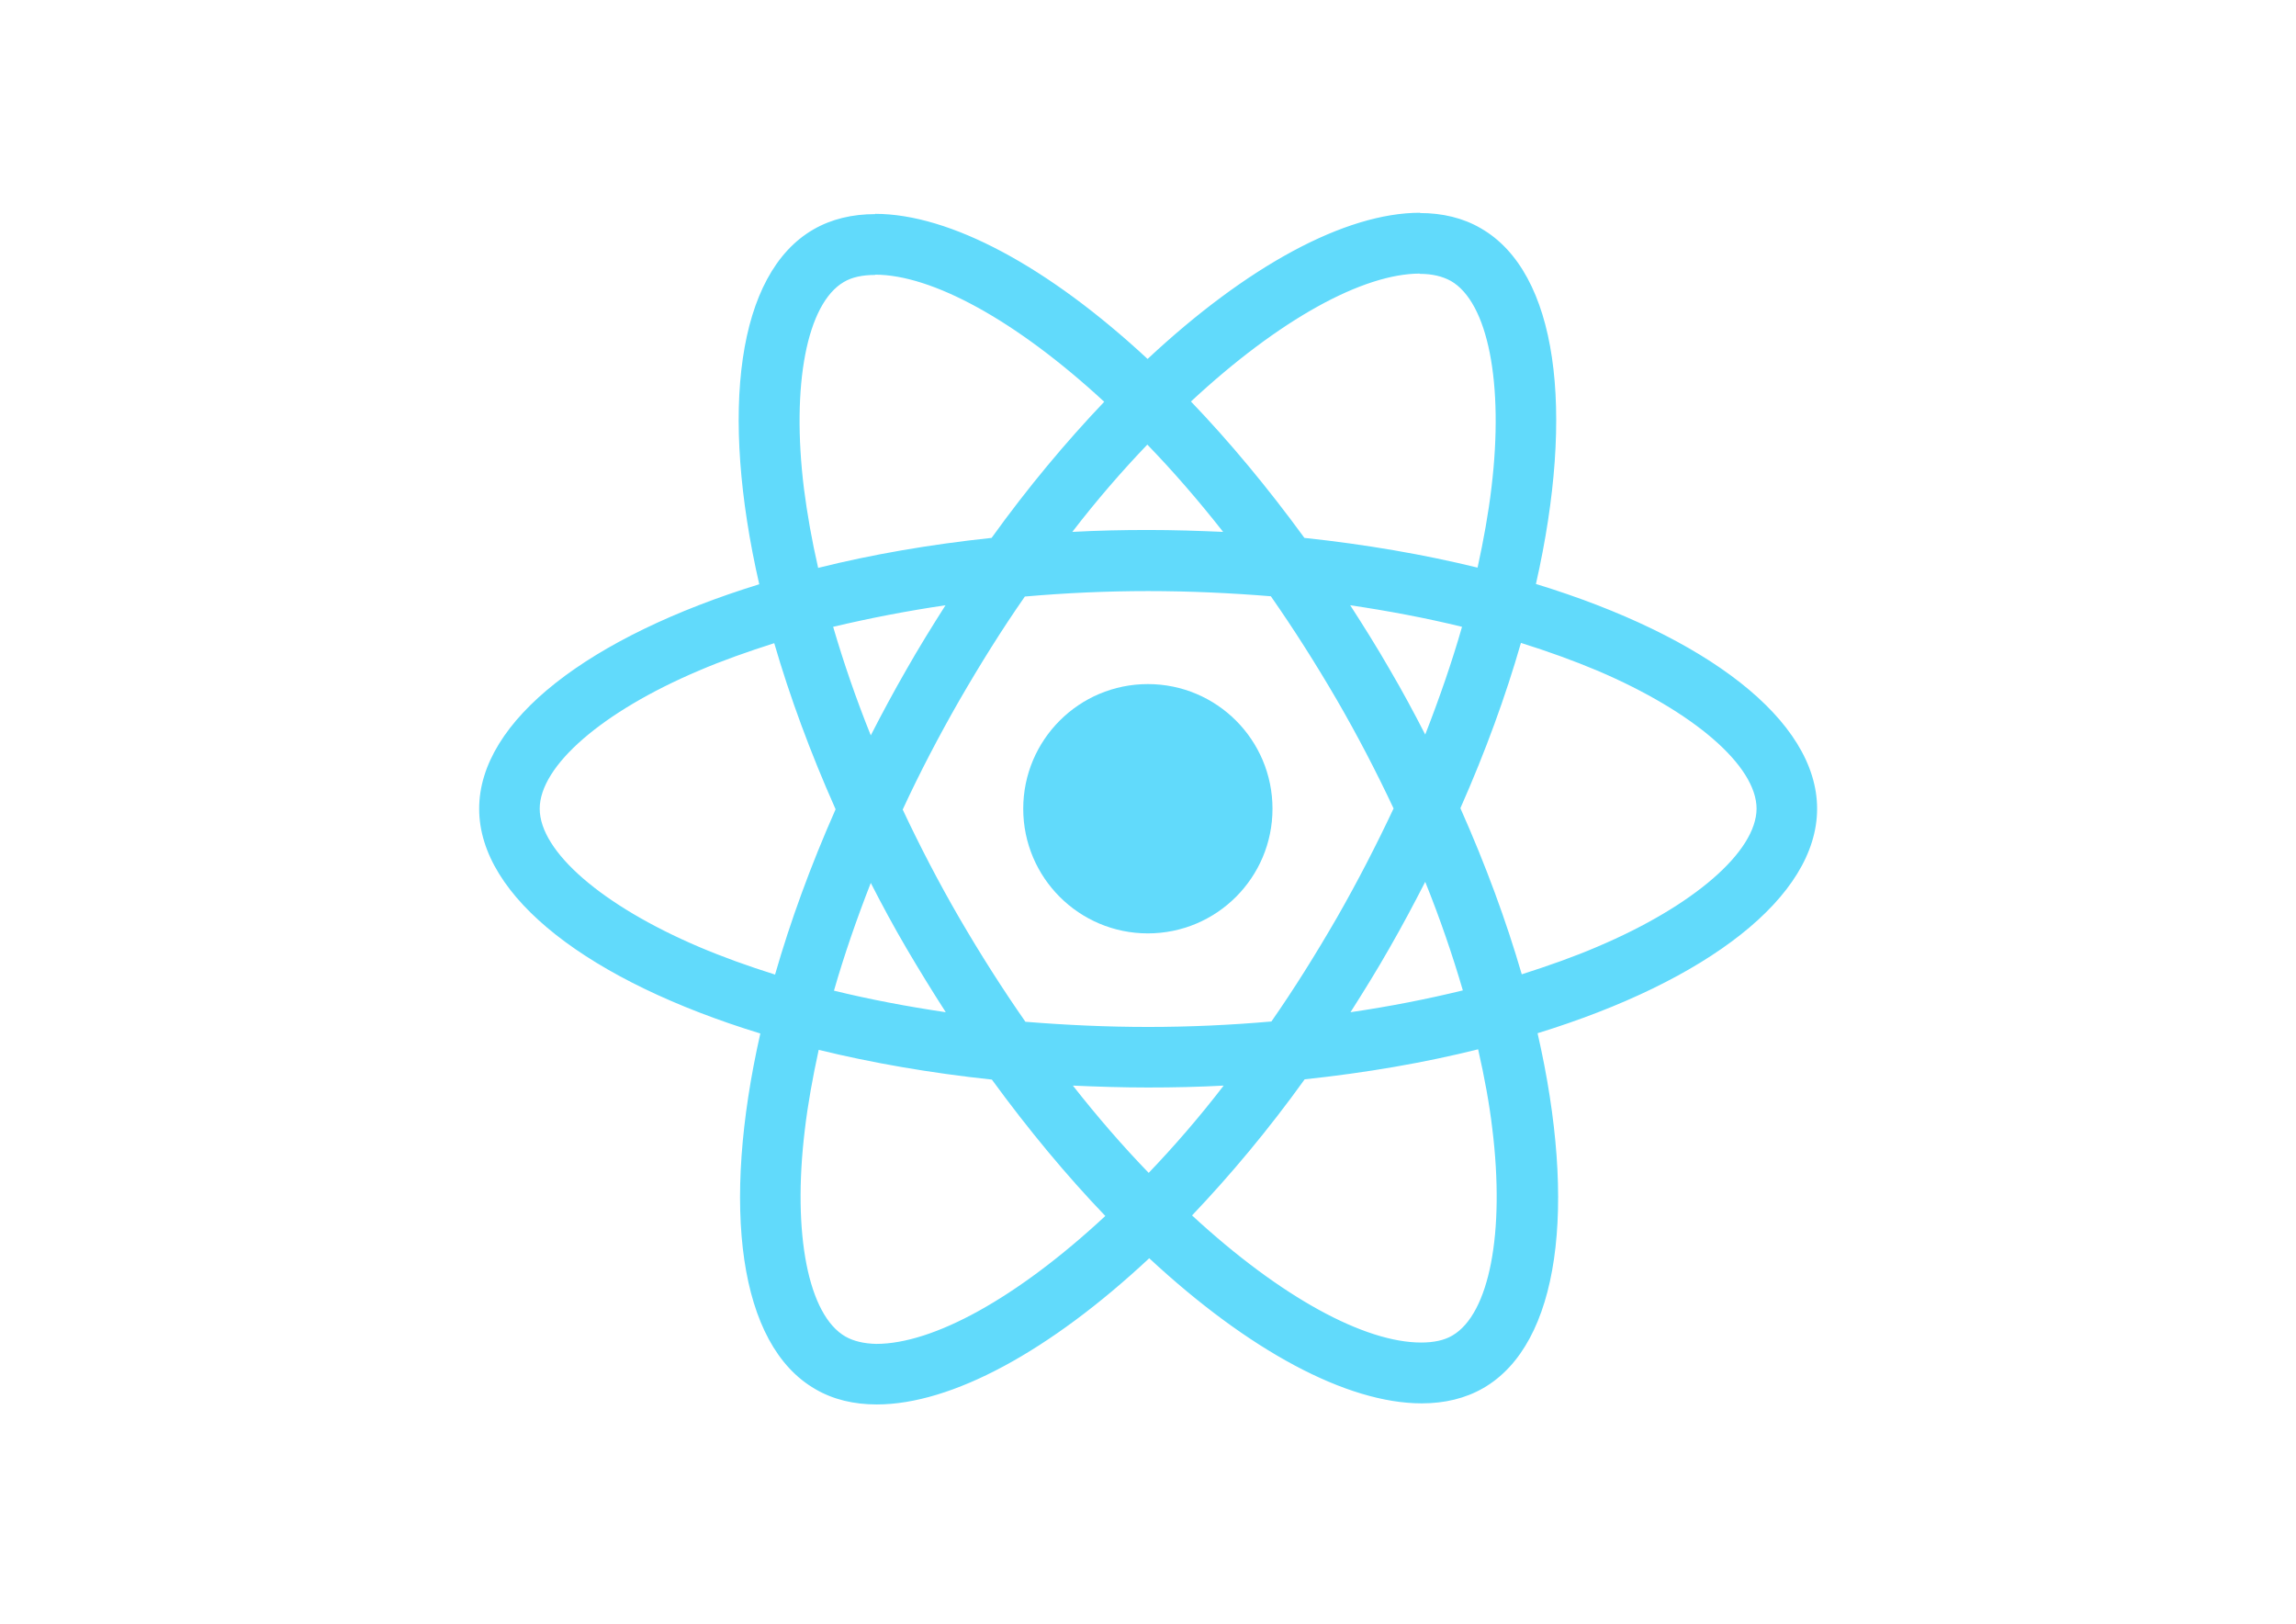
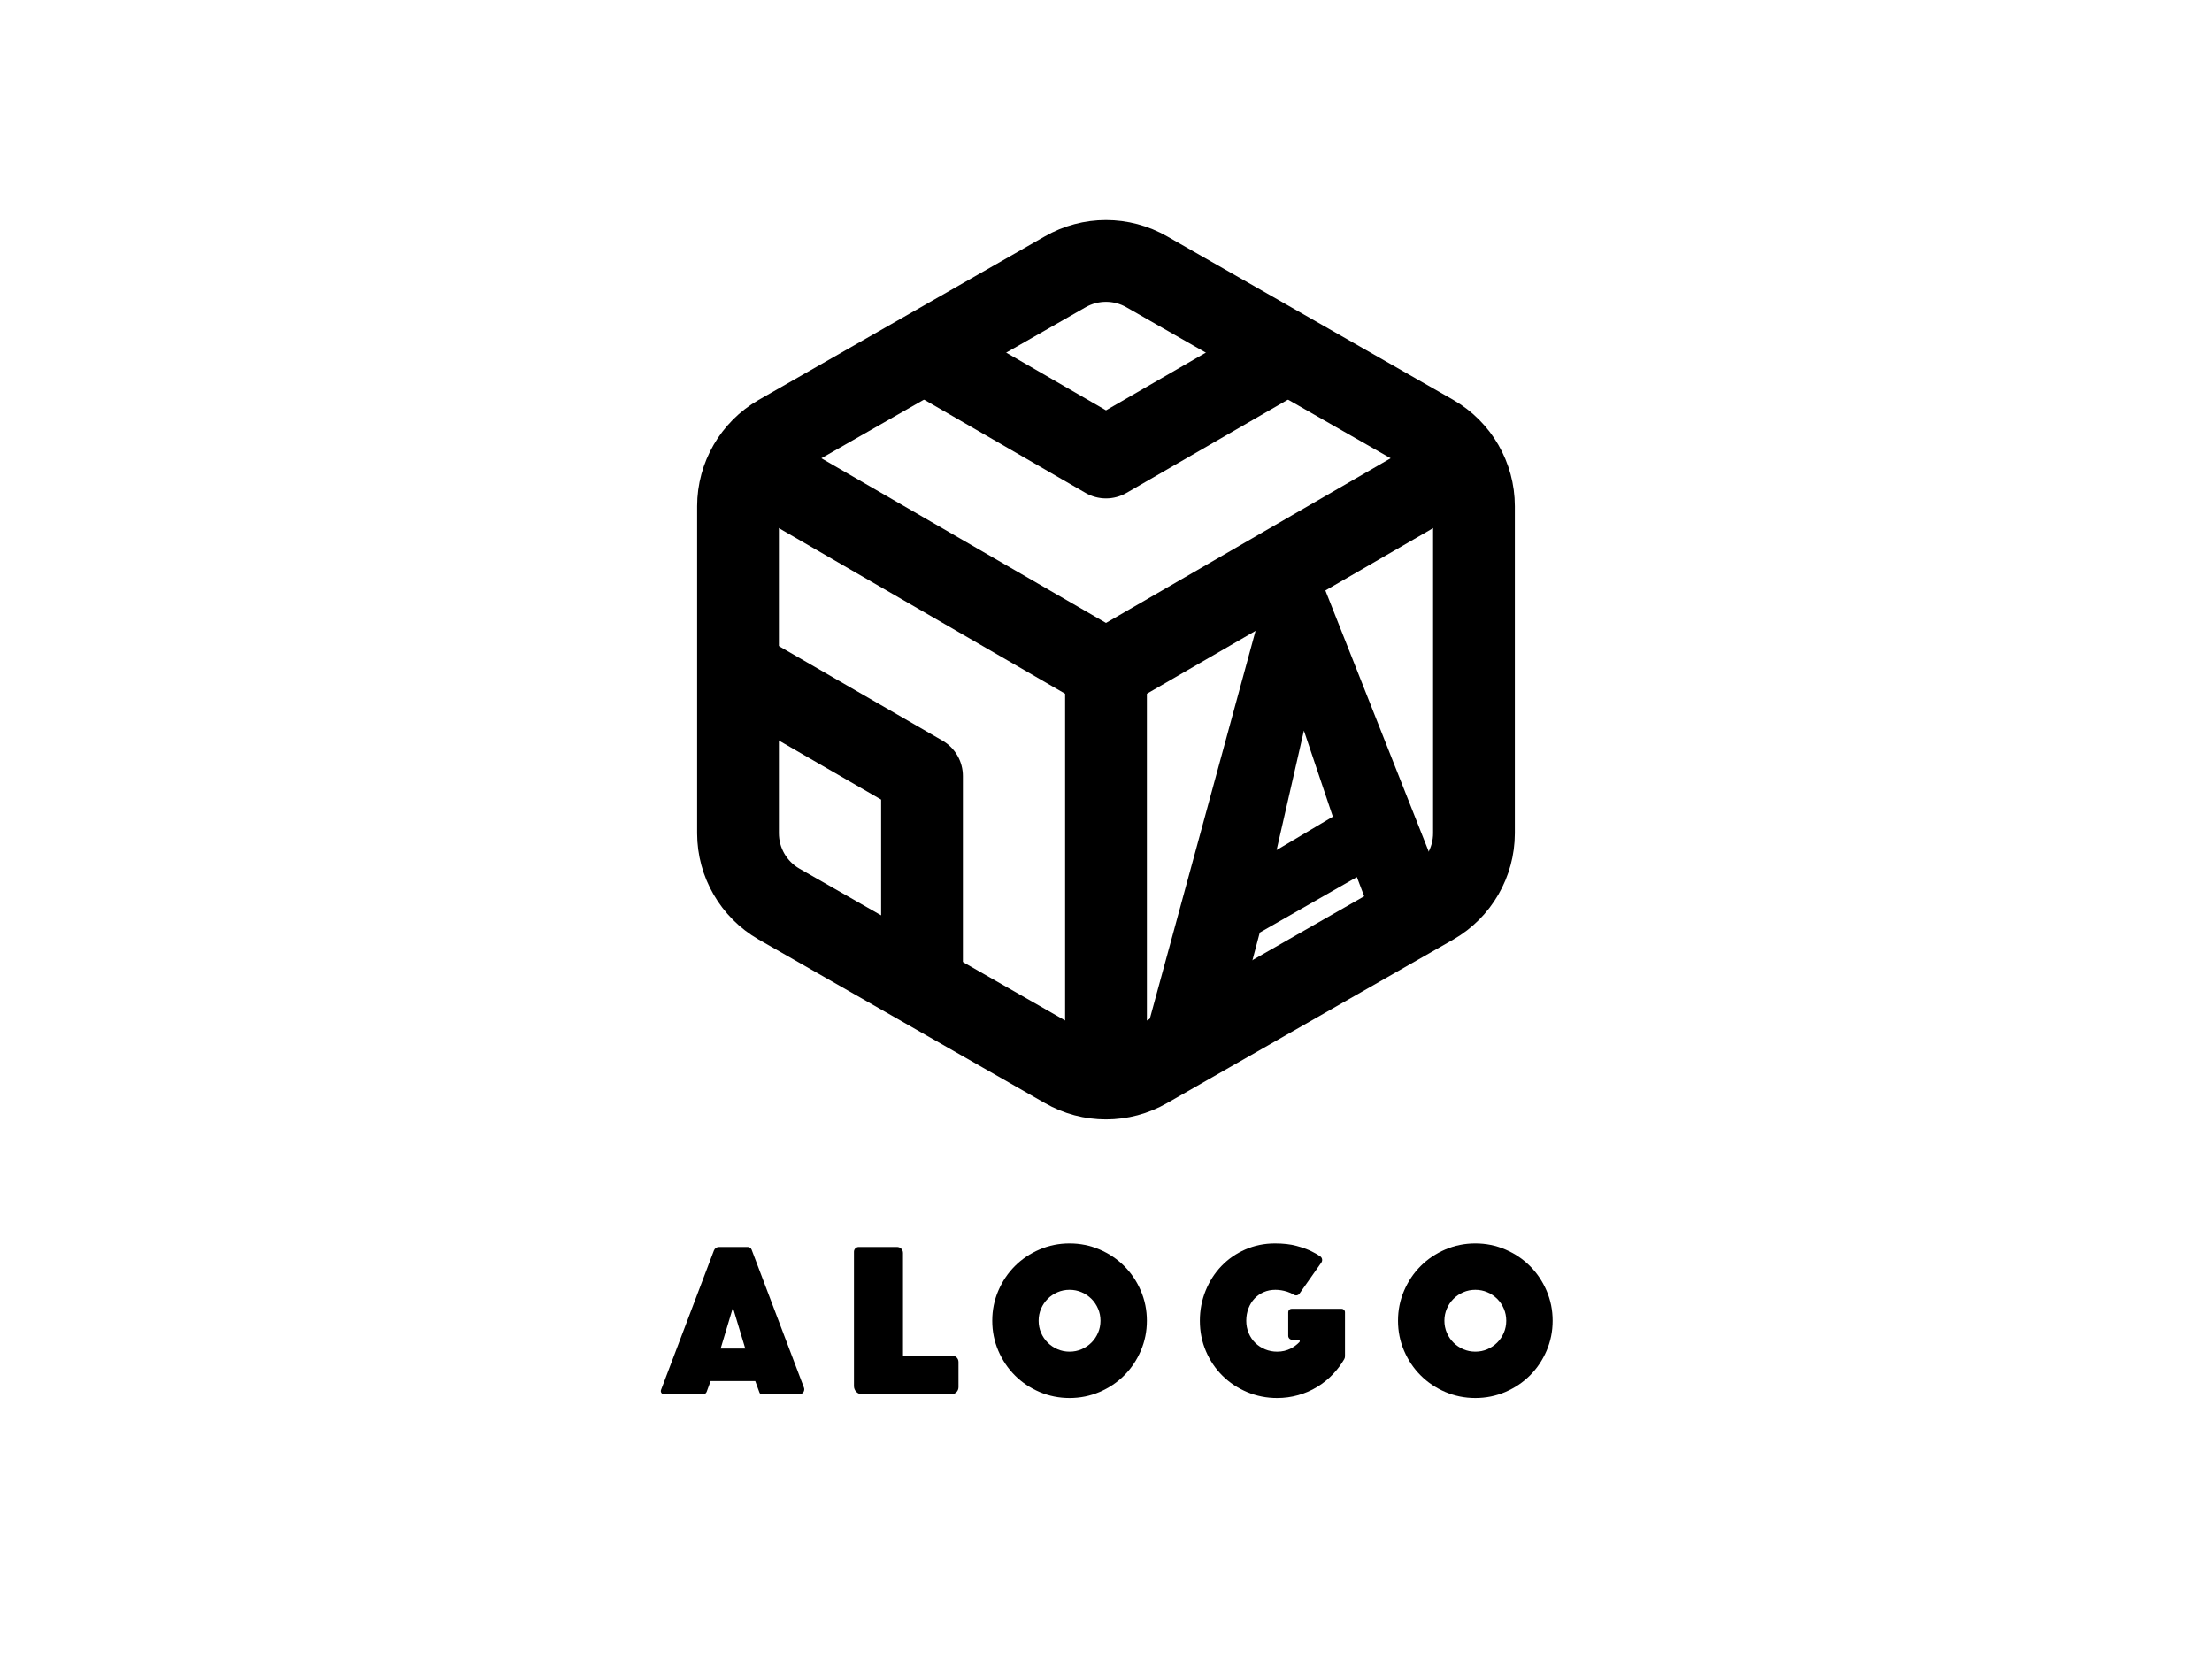
- <svg xmlns="http://www.w3.org/2000/svg" viewBox="0 0 841.9 595.3">
-   <g fill="#61DAFB">
-     <path d="M666.3 296.5c0-32.5-40.7-63.3-103.1-82.4 14.4-63.6 8-114.2-20.2-130.4-6.5-3.8-14.1-5.6-22.4-5.6v22.3c4.6 0 8.3.9 11.4 2.6 13.6 7.8 19.5 37.5 14.9 75.7-1.1 9.4-2.9 19.3-5.1 29.4-19.6-4.8-41-8.5-63.5-10.9-13.5-18.5-27.5-35.3-41.6-50 32.6-30.3 63.2-46.9 84-46.9V78c-27.5 0-63.5 19.6-99.9 53.6-36.4-33.8-72.4-53.2-99.9-53.2v22.3c20.7 0 51.4 16.5 84 46.6-14 14.7-28 31.4-41.3 49.9-22.6 2.4-44 6.1-63.6 11-2.3-10-4-19.7-5.2-29-4.7-38.2 1.1-67.9 14.6-75.8 3-1.8 6.9-2.6 11.5-2.6V78.5c-8.4 0-16 1.8-22.6 5.6-28.1 16.2-34.4 66.7-19.9 130.1-62.2 19.2-102.7 49.9-102.7 82.3 0 32.5 40.7 63.3 103.1 82.4-14.4 63.6-8 114.2 20.2 130.4 6.5 3.8 14.1 5.6 22.5 5.6 27.5 0 63.5-19.6 99.9-53.6 36.4 33.8 72.4 53.2 99.9 53.2 8.4 0 16-1.8 22.6-5.6 28.1-16.2 34.4-66.7 19.9-130.1 62-19.1 102.5-49.9 102.5-82.3zm-130.2-66.7c-3.7 12.9-8.3 26.2-13.5 39.5-4.1-8-8.4-16-13.1-24-4.6-8-9.5-15.8-14.4-23.4 14.2 2.1 27.9 4.7 41 7.9zm-45.8 106.5c-7.8 13.5-15.8 26.3-24.1 38.2-14.9 1.3-30 2-45.2 2-15.1 0-30.2-.7-45-1.9-8.3-11.9-16.4-24.6-24.2-38-7.6-13.1-14.5-26.4-20.8-39.8 6.2-13.4 13.2-26.8 20.7-39.9 7.8-13.5 15.8-26.3 24.1-38.2 14.9-1.3 30-2 45.2-2 15.1 0 30.2.7 45 1.9 8.3 11.9 16.4 24.6 24.2 38 7.6 13.1 14.5 26.4 20.8 39.8-6.3 13.4-13.2 26.8-20.7 39.9zm32.3-13c5.4 13.4 10 26.8 13.8 39.8-13.1 3.2-26.9 5.9-41.2 8 4.9-7.7 9.8-15.6 14.4-23.7 4.6-8 8.9-16.1 13-24.1zM421.2 430c-9.3-9.6-18.6-20.3-27.8-32 9 .4 18.2.7 27.5.7 9.4 0 18.7-.2 27.8-.7-9 11.7-18.3 22.4-27.5 32zm-74.4-58.9c-14.2-2.1-27.9-4.7-41-7.9 3.7-12.9 8.3-26.2 13.5-39.5 4.1 8 8.4 16 13.1 24 4.7 8 9.5 15.8 14.4 23.4zM420.7 163c9.3 9.6 18.6 20.3 27.8 32-9-.4-18.2-.7-27.5-.7-9.4 0-18.7.2-27.8.7 9-11.7 18.3-22.4 27.5-32zm-74 58.9c-4.9 7.7-9.8 15.6-14.4 23.7-4.6 8-8.9 16-13 24-5.4-13.4-10-26.8-13.8-39.8 13.1-3.1 26.9-5.8 41.2-7.9zm-90.5 125.2c-35.4-15.1-58.3-34.9-58.3-50.6 0-15.7 22.9-35.6 58.3-50.6 8.6-3.7 18-7 27.7-10.1 5.7 19.6 13.2 40 22.5 60.9-9.2 20.8-16.6 41.1-22.2 60.6-9.9-3.1-19.3-6.5-28-10.2zM310 490c-13.6-7.8-19.5-37.5-14.9-75.7 1.1-9.4 2.9-19.3 5.1-29.4 19.6 4.8 41 8.5 63.5 10.9 13.5 18.5 27.5 35.3 41.6 50-32.6 30.3-63.2 46.9-84 46.9-4.5-.1-8.3-1-11.3-2.7zm237.2-76.2c4.7 38.2-1.1 67.9-14.6 75.8-3 1.8-6.9 2.6-11.5 2.6-20.7 0-51.4-16.5-84-46.6 14-14.7 28-31.4 41.3-49.9 22.6-2.4 44-6.1 63.6-11 2.3 10.1 4.1 19.8 5.2 29.1zm38.5-66.7c-8.6 3.7-18 7-27.7 10.1-5.7-19.6-13.2-40-22.5-60.9 9.2-20.8 16.6-41.1 22.2-60.6 9.9 3.1 19.3 6.5 28.1 10.2 35.4 15.1 58.3 34.9 58.3 50.6-.1 15.7-23 35.6-58.4 50.6zM320.8 78.4z" />
-     <circle cx="420.9" cy="296.5" r="45.7" />
-     <path d="M520.5 78.1z" />
+ <svg xmlns="http://www.w3.org/2000/svg" clip-rule="evenodd" fill-rule="evenodd" stroke-linecap="round" stroke-linejoin="round" version="1.1" viewBox="0 0 800 600" xml:space="preserve">
+   <path d="m533.08 301.36v-118.3c-0.011-10.542-5.658-20.311-14.787-25.581l-103.51-59.148c-9.139-5.277-20.435-5.277-29.574-0l-103.51 59.148c-9.129 5.27-14.776 15.039-14.787 25.581v118.3c0.011 10.542 5.658 20.31 14.787 25.581l103.51 59.148c9.139 5.277 20.435 5.277 29.574 0l103.51-59.148c9.129-5.271 14.776-15.039 14.787-25.581z" fill="none" stroke="#000" stroke-width="29.57px" />
+   <path d="m333.46 127.02 66.541 38.447 66.541-38.447" fill="none" stroke="#000" stroke-linecap="butt" stroke-width="29.57px" />
+   <path d="m333.46 357.4v-76.745l-66.542-38.446" fill="none" stroke="#000" stroke-linecap="butt" stroke-width="29.57px" />
+   <path d="m270.91 167.69 129.09 74.674 129.09-74.674" fill="none" stroke="#000" stroke-linecap="butt" stroke-width="29.57px" />
+   <path d="m400 391.27v-149.05" fill="none" stroke="#000" stroke-linecap="butt" stroke-width="29.57px" />
+   <path d="m454.32 227.28 24.84-14.192 39.277 99.232-24.286 13.876-3.416-8.993-35.124 20.067-3.415 12.897-37.154 21.227 39.278-144.11zm27.721 68.074-10.466-31.116-9.877 43.194 20.343-12.078z" fill-rule="nonzero" />
+   <g fill-rule="nonzero">
+     <path d="m258.2 452.25c0.29-0.765 1.023-1.271 1.842-1.271h10.389c0.622 0 1.179 0.385 1.4 0.966 2.353 6.204 15.351 40.471 18.931 49.911 0.207 0.546 0.133 1.159-0.199 1.64s-0.879 0.768-1.463 0.768h-13.548c-0.392-0-0.743-0.245-0.878-0.613-0.474-1.293-1.532-4.181-1.532-4.181h-16.138s-0.917 2.503-1.426 3.891c-0.199 0.542-0.715 0.903-1.292 0.903h-14.123c-0.384-0-0.743-0.189-0.961-0.505s-0.267-0.719-0.131-1.078c3.008-7.931 16.41-43.262 19.129-50.431zm11.338 35.477-4.465-14.809-4.443 14.809h8.908z" />
+     <path d="m310.57 450.98c-0.457 0-0.896 0.182-1.22 0.505-0.323 0.324-0.505 0.763-0.505 1.22v48.602c0 0.784 0.312 1.537 0.866 2.091 0.555 0.555 1.307 0.867 2.092 0.867h32.278c1.42-0 2.572-1.152 2.572-2.573v-9.13c-0-1.258-1.02-2.278-2.278-2.278h-17.795v-37.154c-0-1.187-0.963-2.15-2.15-2.15h-13.86z" />
+     <path d="m358.86 477.66c0-3.834 0.733-7.456 2.197-10.864 1.465-3.409 3.462-6.378 5.992-8.908 2.529-2.53 5.499-4.527 8.907-5.991 3.409-1.465 7.03-2.197 10.865-2.197 3.834-0 7.456 0.732 10.864 2.197 3.409 1.464 6.378 3.461 8.908 5.991 2.529 2.53 4.527 5.499 5.991 8.908 1.465 3.408 2.197 7.03 2.197 10.864 0 3.835-0.732 7.456-2.197 10.865-1.464 3.408-3.462 6.377-5.991 8.907-2.53 2.53-5.499 4.527-8.908 5.992-3.408 1.464-7.03 2.197-10.864 2.197-3.835-0-7.456-0.733-10.865-2.197-3.408-1.465-6.378-3.462-8.907-5.992-2.53-2.53-4.527-5.499-5.992-8.907-1.464-3.409-2.197-7.03-2.197-10.865zm16.777 0c-0 1.545 0.292 2.996 0.878 4.354s1.385 2.543 2.397 3.555 2.197 1.811 3.555 2.397c1.358 0.585 2.809 0.878 4.354 0.878 1.544 0 2.995-0.293 4.354-0.878 1.358-0.586 2.543-1.385 3.554-2.397 1.012-1.012 1.811-2.197 2.397-3.555s0.879-2.809 0.879-4.354c-0-1.544-0.293-2.996-0.879-4.354s-1.385-2.543-2.397-3.555c-1.011-1.011-2.196-1.81-3.554-2.396-1.359-0.586-2.81-0.879-4.354-0.879-1.545 0-2.996 0.293-4.354 0.879s-2.543 1.385-3.555 2.396c-1.012 1.012-1.811 2.197-2.397 3.555s-0.878 2.81-0.878 4.354z" />
+     <path d="m469.98 467.86c-0.465 0.662-1.37 0.839-2.052 0.402-0.708-0.455-1.519-0.82-2.425-1.105-1.438-0.453-2.849-0.679-4.234-0.679-1.544 0-2.956 0.28-4.234 0.839s-2.383 1.331-3.315 2.317c-0.932 0.985-1.664 2.17-2.197 3.555-0.533 1.384-0.799 2.875-0.799 4.473s0.293 3.089 0.879 4.474 1.385 2.57 2.397 3.555c1.011 0.985 2.196 1.757 3.554 2.317 1.359 0.559 2.81 0.838 4.354 0.838 1.811 0 3.462-0.386 4.953-1.158 1.158-0.599 2.187-1.367 3.088-2.303 0.138-0.147 0.175-0.361 0.096-0.546-0.08-0.184-0.262-0.304-0.463-0.304-0.675-3e-3 -1.542-3e-3 -2.264-3e-3 -0.376 0-0.736-0.149-1.001-0.414s-0.414-0.625-0.414-1v-8.566c-0-0.319 0.127-0.625 0.352-0.851 0.226-0.226 0.532-0.353 0.852-0.353h18.09c0.683 0 1.237 0.554 1.237 1.237v15.942c-0 0.371-0.098 0.735-0.285 1.055-1.166 1.987-2.535 3.805-4.109 5.453-1.704 1.784-3.608 3.315-5.712 4.593s-4.381 2.264-6.83 2.956c-2.45 0.692-4.98 1.039-7.59 1.039-3.834-0-7.456-0.719-10.864-2.157-3.409-1.438-6.378-3.409-8.908-5.912-2.529-2.503-4.527-5.459-5.991-8.867-1.465-3.409-2.197-7.084-2.197-11.025-0-3.834 0.692-7.456 2.077-10.864 1.385-3.409 3.289-6.378 5.712-8.908s5.299-4.527 8.628-5.991c3.328-1.465 6.91-2.197 10.744-2.197 2.983-0 5.566 0.293 7.749 0.879 2.184 0.585 4.021 1.251 5.513 1.997 1.18 0.572 2.229 1.181 3.145 1.825 0.707 0.512 0.872 1.497 0.369 2.212-1.83 2.611-6.063 8.628-7.905 11.245z" />
+     <path d="m505.61 477.66c0-3.834 0.733-7.456 2.197-10.864 1.465-3.409 3.462-6.378 5.992-8.908s5.499-4.527 8.907-5.991c3.409-1.465 7.03-2.197 10.865-2.197 3.834-0 7.456 0.732 10.864 2.197 3.409 1.464 6.378 3.461 8.908 5.991s4.527 5.499 5.991 8.908c1.465 3.408 2.197 7.03 2.197 10.864 0 3.835-0.732 7.456-2.197 10.865-1.464 3.408-3.461 6.377-5.991 8.907s-5.499 4.527-8.908 5.992c-3.408 1.464-7.03 2.197-10.864 2.197-3.835-0-7.456-0.733-10.865-2.197-3.408-1.465-6.377-3.462-8.907-5.992s-4.527-5.499-5.992-8.907c-1.464-3.409-2.197-7.03-2.197-10.865zm16.777 0c-0 1.545 0.293 2.996 0.878 4.354 0.586 1.358 1.385 2.543 2.397 3.555s2.197 1.811 3.555 2.397c1.358 0.585 2.809 0.878 4.354 0.878 1.544 0 2.996-0.293 4.354-0.878 1.358-0.586 2.543-1.385 3.555-2.397s1.81-2.197 2.396-3.555 0.879-2.809 0.879-4.354c0-1.544-0.293-2.996-0.879-4.354s-1.384-2.543-2.396-3.555c-1.012-1.011-2.197-1.81-3.555-2.396s-2.81-0.879-4.354-0.879c-1.545 0-2.996 0.293-4.354 0.879s-2.543 1.385-3.555 2.396c-1.012 1.012-1.811 2.197-2.397 3.555-0.585 1.358-0.878 2.81-0.878 4.354z" />
  </g>
</svg>
